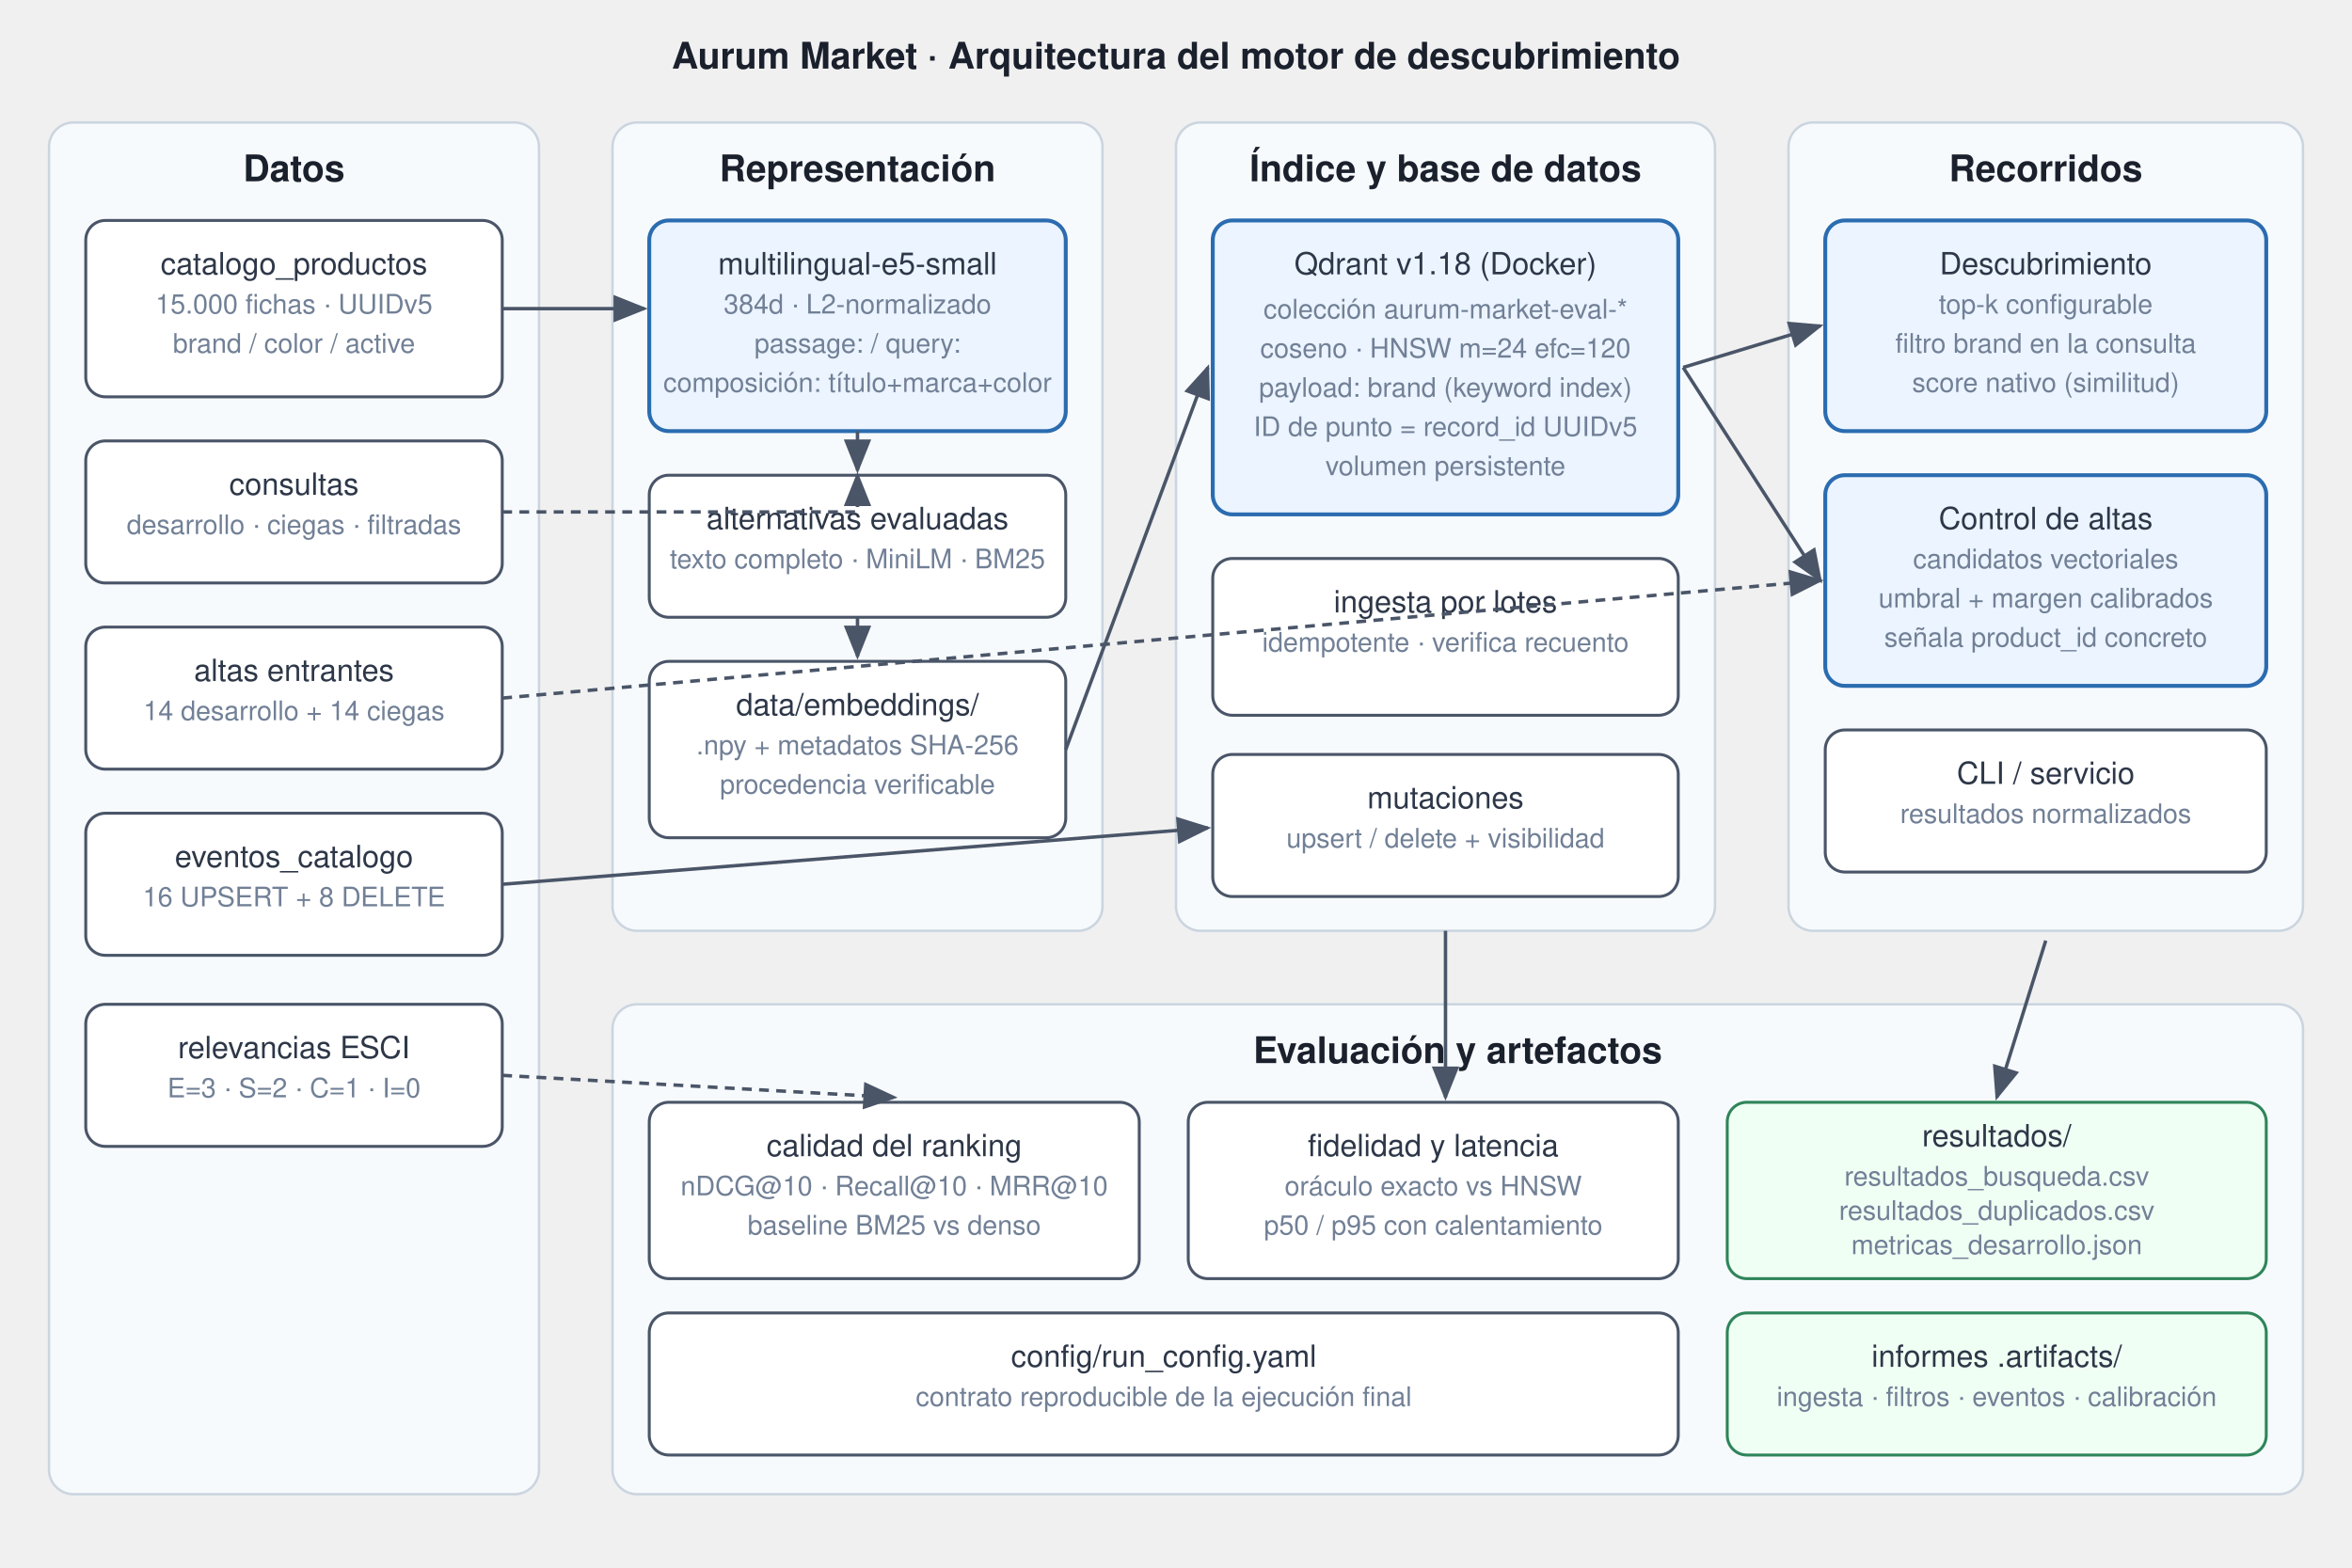
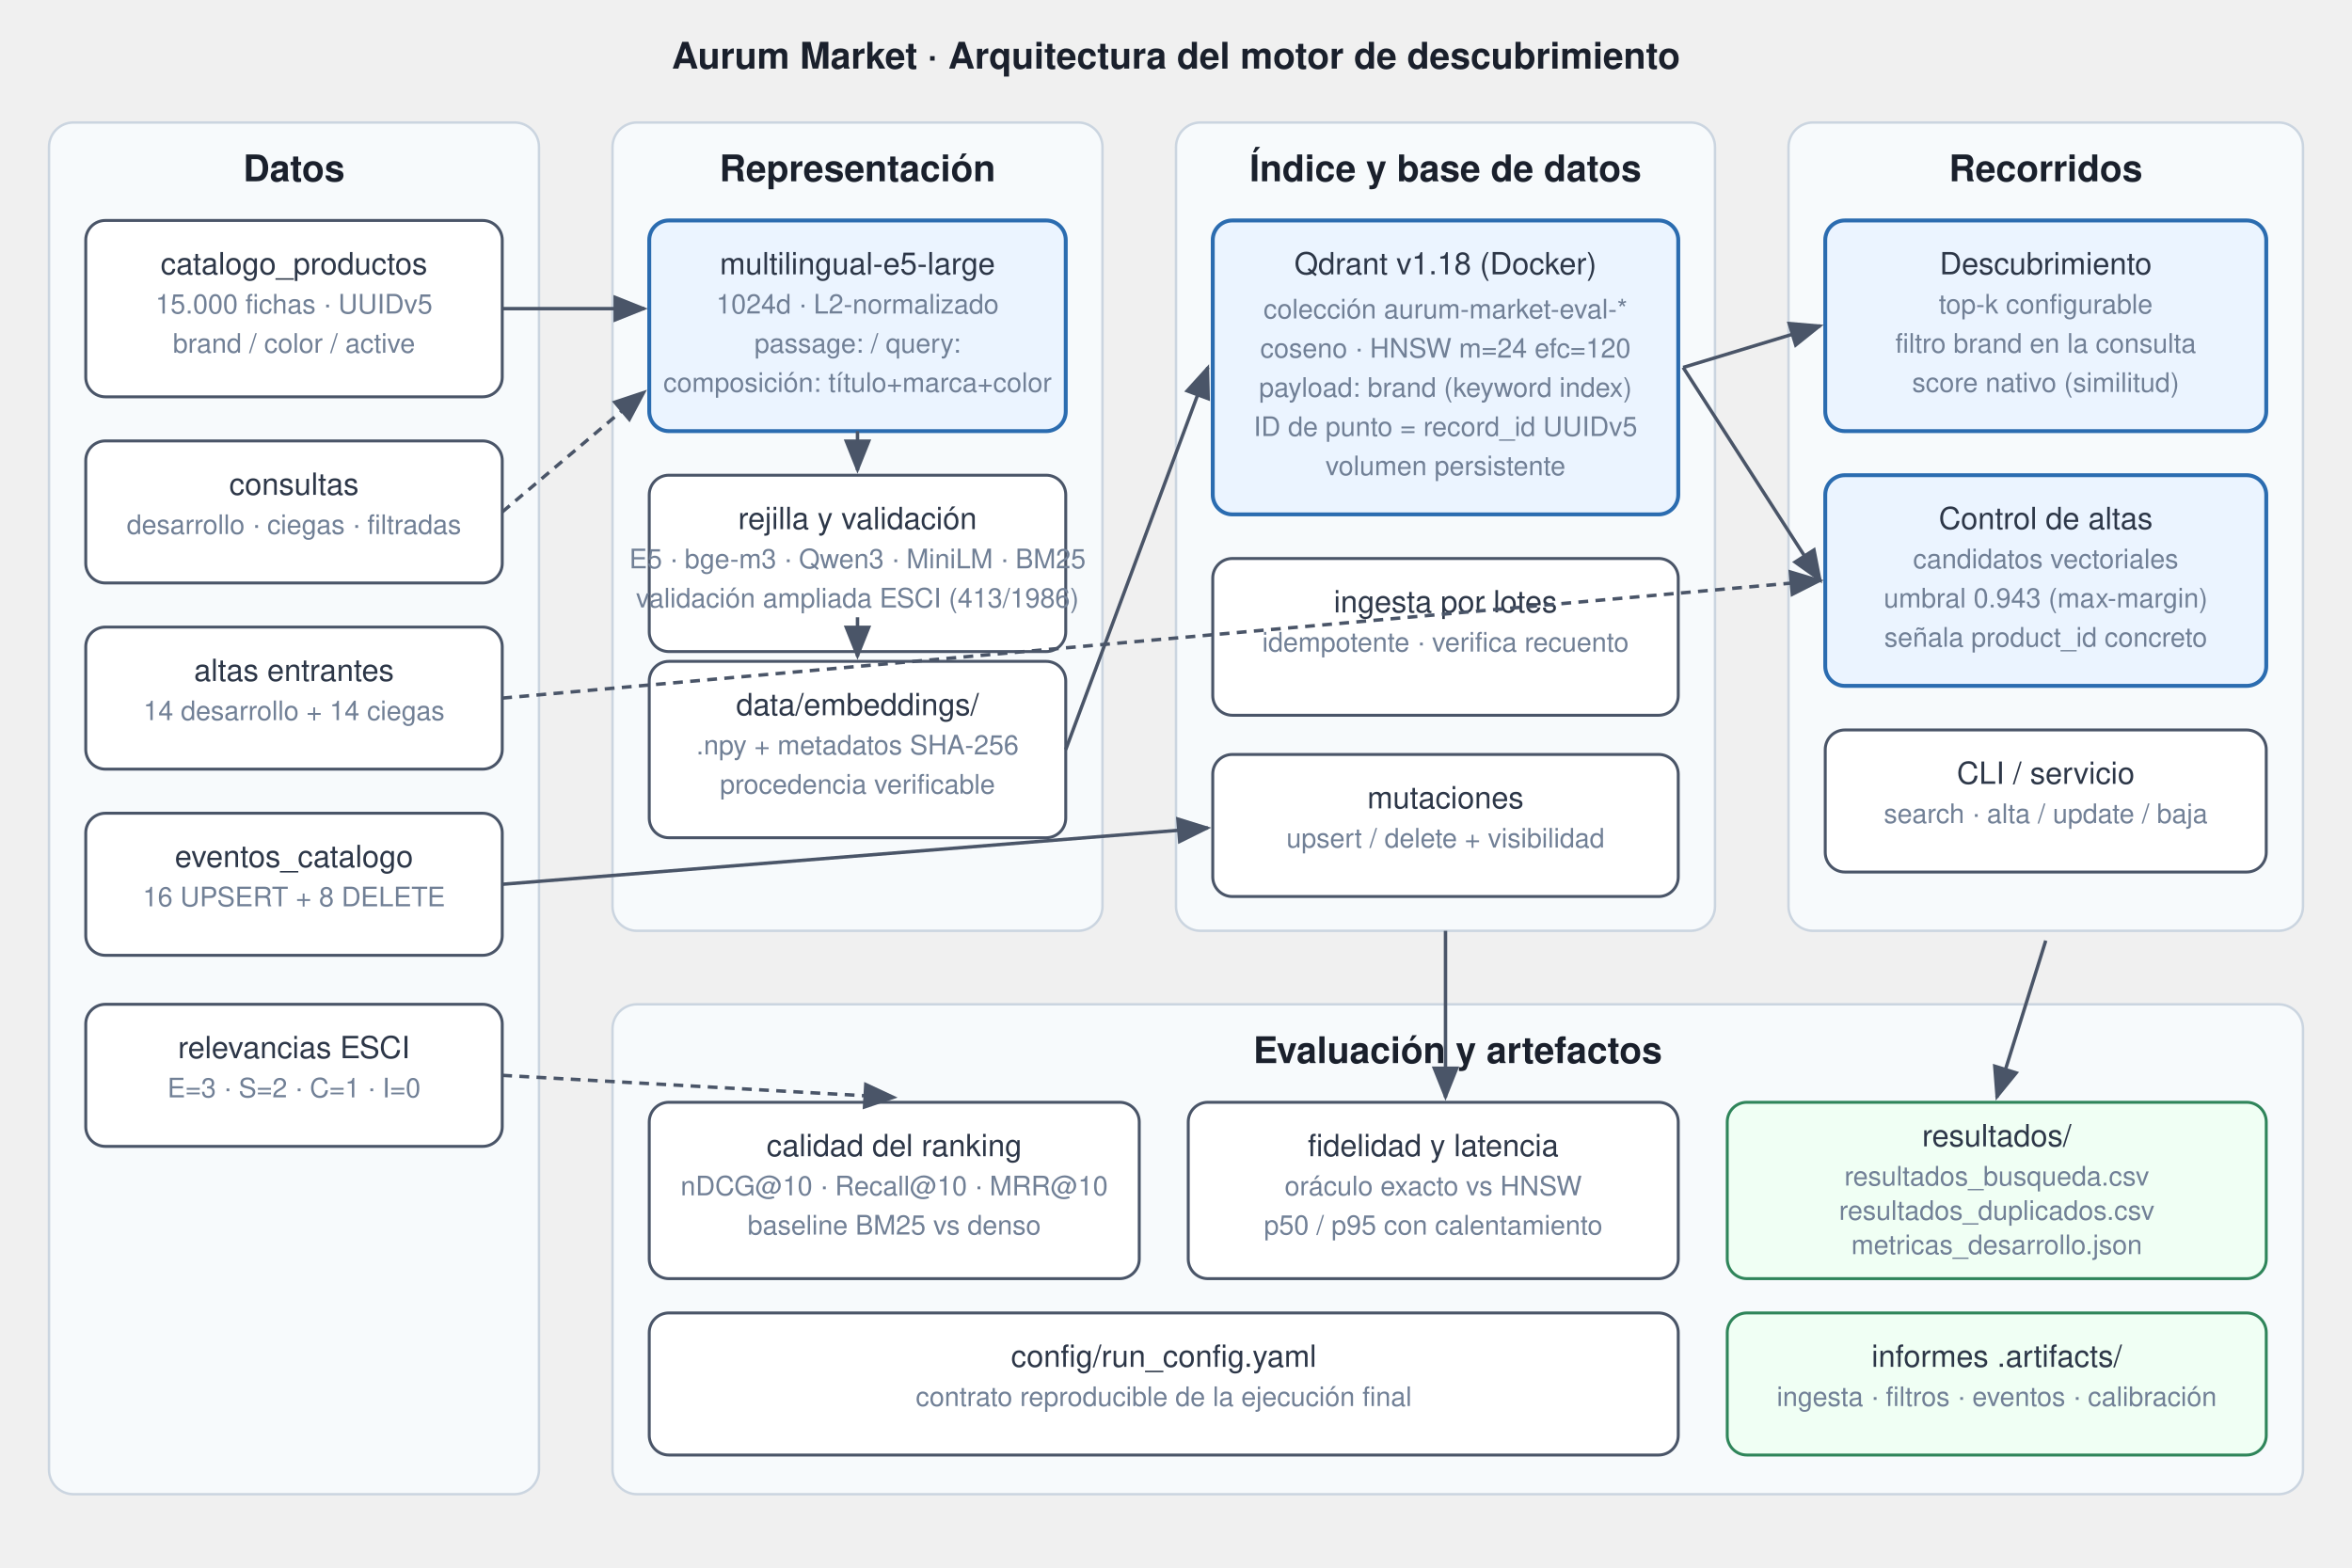
<svg xmlns="http://www.w3.org/2000/svg" width="960" height="640" viewBox="0 0 960 640" font-family="Helvetica, Arial, sans-serif">
  <defs>
    <marker id="arrow" markerWidth="10" markerHeight="8" refX="9" refY="4" orient="auto">
      <path d="M0,0 L10,4 L0,8 z" fill="#4a5568" />
    </marker>
  </defs>
  <style>
    .capa { fill: #f7fafc; stroke: #cbd5e0; rx: 10; }
    .caja { fill: #ffffff; stroke: #4a5568; stroke-width: 1.2; rx: 8; }
    .destacada { fill: #ebf4ff; stroke: #2b6cb0; stroke-width: 1.6; rx: 8; }
    .artefacto { fill: #f0fff4; stroke: #2f855a; stroke-width: 1.2; rx: 8; }
    .titulo { font-size: 15px; font-weight: bold; fill: #1a202c; }
    .texto { font-size: 12.5px; fill: #2d3748; }
    .detalle { font-size: 11px; fill: #718096; }
    .flecha { stroke: #4a5568; stroke-width: 1.4; fill: none; marker-end: url(#arrow); }
  </style>
  <text x="480" y="28" text-anchor="middle" class="titulo" font-size="18">Aurum Market · Arquitectura del motor de descubrimiento</text>
  <rect x="20" y="50" width="200" height="560" class="capa" />
  <text x="120" y="74" text-anchor="middle" class="titulo">Datos</text>
  <rect x="35" y="90" width="170" height="72" class="caja" />
  <text x="120" y="112" text-anchor="middle" class="texto">catalogo_productos</text>
  <text x="120" y="128" text-anchor="middle" class="detalle">15.000 fichas · UUIDv5</text>
  <text x="120" y="144" text-anchor="middle" class="detalle">brand / color / active</text>
  <rect x="35" y="180" width="170" height="58" class="caja" />
  <text x="120" y="202" text-anchor="middle" class="texto">consultas</text>
  <text x="120" y="218" text-anchor="middle" class="detalle">desarrollo · ciegas · filtradas</text>
  <rect x="35" y="256" width="170" height="58" class="caja" />
  <text x="120" y="278" text-anchor="middle" class="texto">altas entrantes</text>
  <text x="120" y="294" text-anchor="middle" class="detalle">14 desarrollo + 14 ciegas</text>
  <rect x="35" y="332" width="170" height="58" class="caja" />
  <text x="120" y="354" text-anchor="middle" class="texto">eventos_catalogo</text>
  <text x="120" y="370" text-anchor="middle" class="detalle">16 UPSERT + 8 DELETE</text>
  <rect x="35" y="410" width="170" height="58" class="caja" />
  <text x="120" y="432" text-anchor="middle" class="texto">relevancias ESCI</text>
  <text x="120" y="448" text-anchor="middle" class="detalle">E=3 · S=2 · C=1 · I=0</text>
  <rect x="250" y="50" width="200" height="330" class="capa" />
  <text x="350" y="74" text-anchor="middle" class="titulo">Representación</text>
  <rect x="265" y="90" width="170" height="86" class="destacada" />
-   <text x="350" y="112" text-anchor="middle" class="texto">multilingual-e5-small</text>
-   <text x="350" y="128" text-anchor="middle" class="detalle">384d · L2-normalizado</text>
+   <text x="350" y="112" text-anchor="middle" class="texto">multilingual-e5-large</text>
+   <text x="350" y="128" text-anchor="middle" class="detalle">1024d · L2-normalizado</text>
  <text x="350" y="144" text-anchor="middle" class="detalle">passage: / query:</text>
  <text x="350" y="160" text-anchor="middle" class="detalle">composición: título+marca+color</text>
-   <rect x="265" y="194" width="170" height="58" class="caja" />
-   <text x="350" y="216" text-anchor="middle" class="texto">alternativas evaluadas</text>
-   <text x="350" y="232" text-anchor="middle" class="detalle">texto completo · MiniLM · BM25</text>
+   <rect x="265" y="194" width="170" height="72" class="caja" />
+   <text x="350" y="216" text-anchor="middle" class="texto">rejilla y validación</text>
+   <text x="350" y="232" text-anchor="middle" class="detalle">E5 · bge-m3 · Qwen3 · MiniLM · BM25</text>
+   <text x="350" y="248" text-anchor="middle" class="detalle">validación ampliada ESCI (413/1986)</text>
  <rect x="265" y="270" width="170" height="72" class="caja" />
  <text x="350" y="292" text-anchor="middle" class="texto">data/embeddings/</text>
  <text x="350" y="308" text-anchor="middle" class="detalle">.npy + metadatos SHA-256</text>
  <text x="350" y="324" text-anchor="middle" class="detalle">procedencia verificable</text>
  <rect x="480" y="50" width="220" height="330" class="capa" />
  <text x="590" y="74" text-anchor="middle" class="titulo">Índice y base de datos</text>
  <rect x="495" y="90" width="190" height="120" class="destacada" />
  <text x="590" y="112" text-anchor="middle" class="texto">Qdrant v1.18 (Docker)</text>
  <text x="590" y="130" text-anchor="middle" class="detalle">colección aurum-market-eval-*</text>
  <text x="590" y="146" text-anchor="middle" class="detalle">coseno · HNSW m=24 efc=120</text>
  <text x="590" y="162" text-anchor="middle" class="detalle">payload: brand (keyword index)</text>
  <text x="590" y="178" text-anchor="middle" class="detalle">ID de punto = record_id UUIDv5</text>
  <text x="590" y="194" text-anchor="middle" class="detalle">volumen persistente</text>
  <rect x="495" y="228" width="190" height="64" class="caja" />
  <text x="590" y="250" text-anchor="middle" class="texto">ingesta por lotes</text>
  <text x="590" y="266" text-anchor="middle" class="detalle">idempotente · verifica recuento</text>
  <rect x="495" y="308" width="190" height="58" class="caja" />
  <text x="590" y="330" text-anchor="middle" class="texto">mutaciones</text>
  <text x="590" y="346" text-anchor="middle" class="detalle">upsert / delete + visibilidad</text>
  <rect x="730" y="50" width="210" height="330" class="capa" />
  <text x="835" y="74" text-anchor="middle" class="titulo">Recorridos</text>
  <rect x="745" y="90" width="180" height="86" class="destacada" />
  <text x="835" y="112" text-anchor="middle" class="texto">Descubrimiento</text>
  <text x="835" y="128" text-anchor="middle" class="detalle">top-k configurable</text>
  <text x="835" y="144" text-anchor="middle" class="detalle">filtro brand en la consulta</text>
  <text x="835" y="160" text-anchor="middle" class="detalle">score nativo (similitud)</text>
  <rect x="745" y="194" width="180" height="86" class="destacada" />
  <text x="835" y="216" text-anchor="middle" class="texto">Control de altas</text>
  <text x="835" y="232" text-anchor="middle" class="detalle">candidatos vectoriales</text>
-   <text x="835" y="248" text-anchor="middle" class="detalle">umbral + margen calibrados</text>
+   <text x="835" y="248" text-anchor="middle" class="detalle">umbral 0.943 (max-margin)</text>
  <text x="835" y="264" text-anchor="middle" class="detalle">señala product_id concreto</text>
  <rect x="745" y="298" width="180" height="58" class="caja" />
  <text x="835" y="320" text-anchor="middle" class="texto">CLI / servicio</text>
-   <text x="835" y="336" text-anchor="middle" class="detalle">resultados normalizados</text>
+   <text x="835" y="336" text-anchor="middle" class="detalle">search · alta / update / baja</text>
  <rect x="250" y="410" width="690" height="200" class="capa" />
  <text x="595" y="434" text-anchor="middle" class="titulo">Evaluación y artefactos</text>
  <rect x="265" y="450" width="200" height="72" class="caja" />
  <text x="365" y="472" text-anchor="middle" class="texto">calidad del ranking</text>
  <text x="365" y="488" text-anchor="middle" class="detalle">nDCG@10 · Recall@10 · MRR@10</text>
  <text x="365" y="504" text-anchor="middle" class="detalle">baseline BM25 vs denso</text>
  <rect x="485" y="450" width="200" height="72" class="caja" />
  <text x="585" y="472" text-anchor="middle" class="texto">fidelidad y latencia</text>
  <text x="585" y="488" text-anchor="middle" class="detalle">oráculo exacto vs HNSW</text>
  <text x="585" y="504" text-anchor="middle" class="detalle">p50 / p95 con calentamiento</text>
  <rect x="705" y="450" width="220" height="72" class="artefacto" />
  <text x="815" y="468" text-anchor="middle" class="texto">resultados/</text>
  <text x="815" y="484" text-anchor="middle" class="detalle">resultados_busqueda.csv</text>
  <text x="815" y="498" text-anchor="middle" class="detalle">resultados_duplicados.csv</text>
  <text x="815" y="512" text-anchor="middle" class="detalle">metricas_desarrollo.json</text>
  <rect x="265" y="536" width="420" height="58" class="caja" />
  <text x="475" y="558" text-anchor="middle" class="texto">config/run_config.yaml</text>
  <text x="475" y="574" text-anchor="middle" class="detalle">contrato reproducible de la ejecución final</text>
  <rect x="705" y="536" width="220" height="58" class="artefacto" />
  <text x="815" y="558" text-anchor="middle" class="texto">informes .artifacts/</text>
  <text x="815" y="574" text-anchor="middle" class="detalle">ingesta · filtros · eventos · calibración</text>
  <path class="flecha" d="M205,126 L263,126" />
  <path class="flecha" d="M350,176 L350,192" />
  <path class="flecha" d="M350,252 L350,268" />
  <path class="flecha" d="M435,306 L493,150" />
-   <path class="flecha" d="M205,209 L350,209 L350,194" stroke-dasharray="4 3" />
+   <path class="flecha" d="M205,209 L263,160" stroke-dasharray="4 3" />
  <path class="flecha" d="M205,361 L493,338" />
  <path class="flecha" d="M687,150 L743,133" />
  <path class="flecha" d="M687,150 L743,237" />
  <path class="flecha" d="M205,285 L743,237" stroke-dasharray="4 3" />
  <path class="flecha" d="M205,439 L365,448" stroke-dasharray="4 3" />
  <path class="flecha" d="M590,380 L590,448" />
  <path class="flecha" d="M835,384 L815,448" />
</svg>
